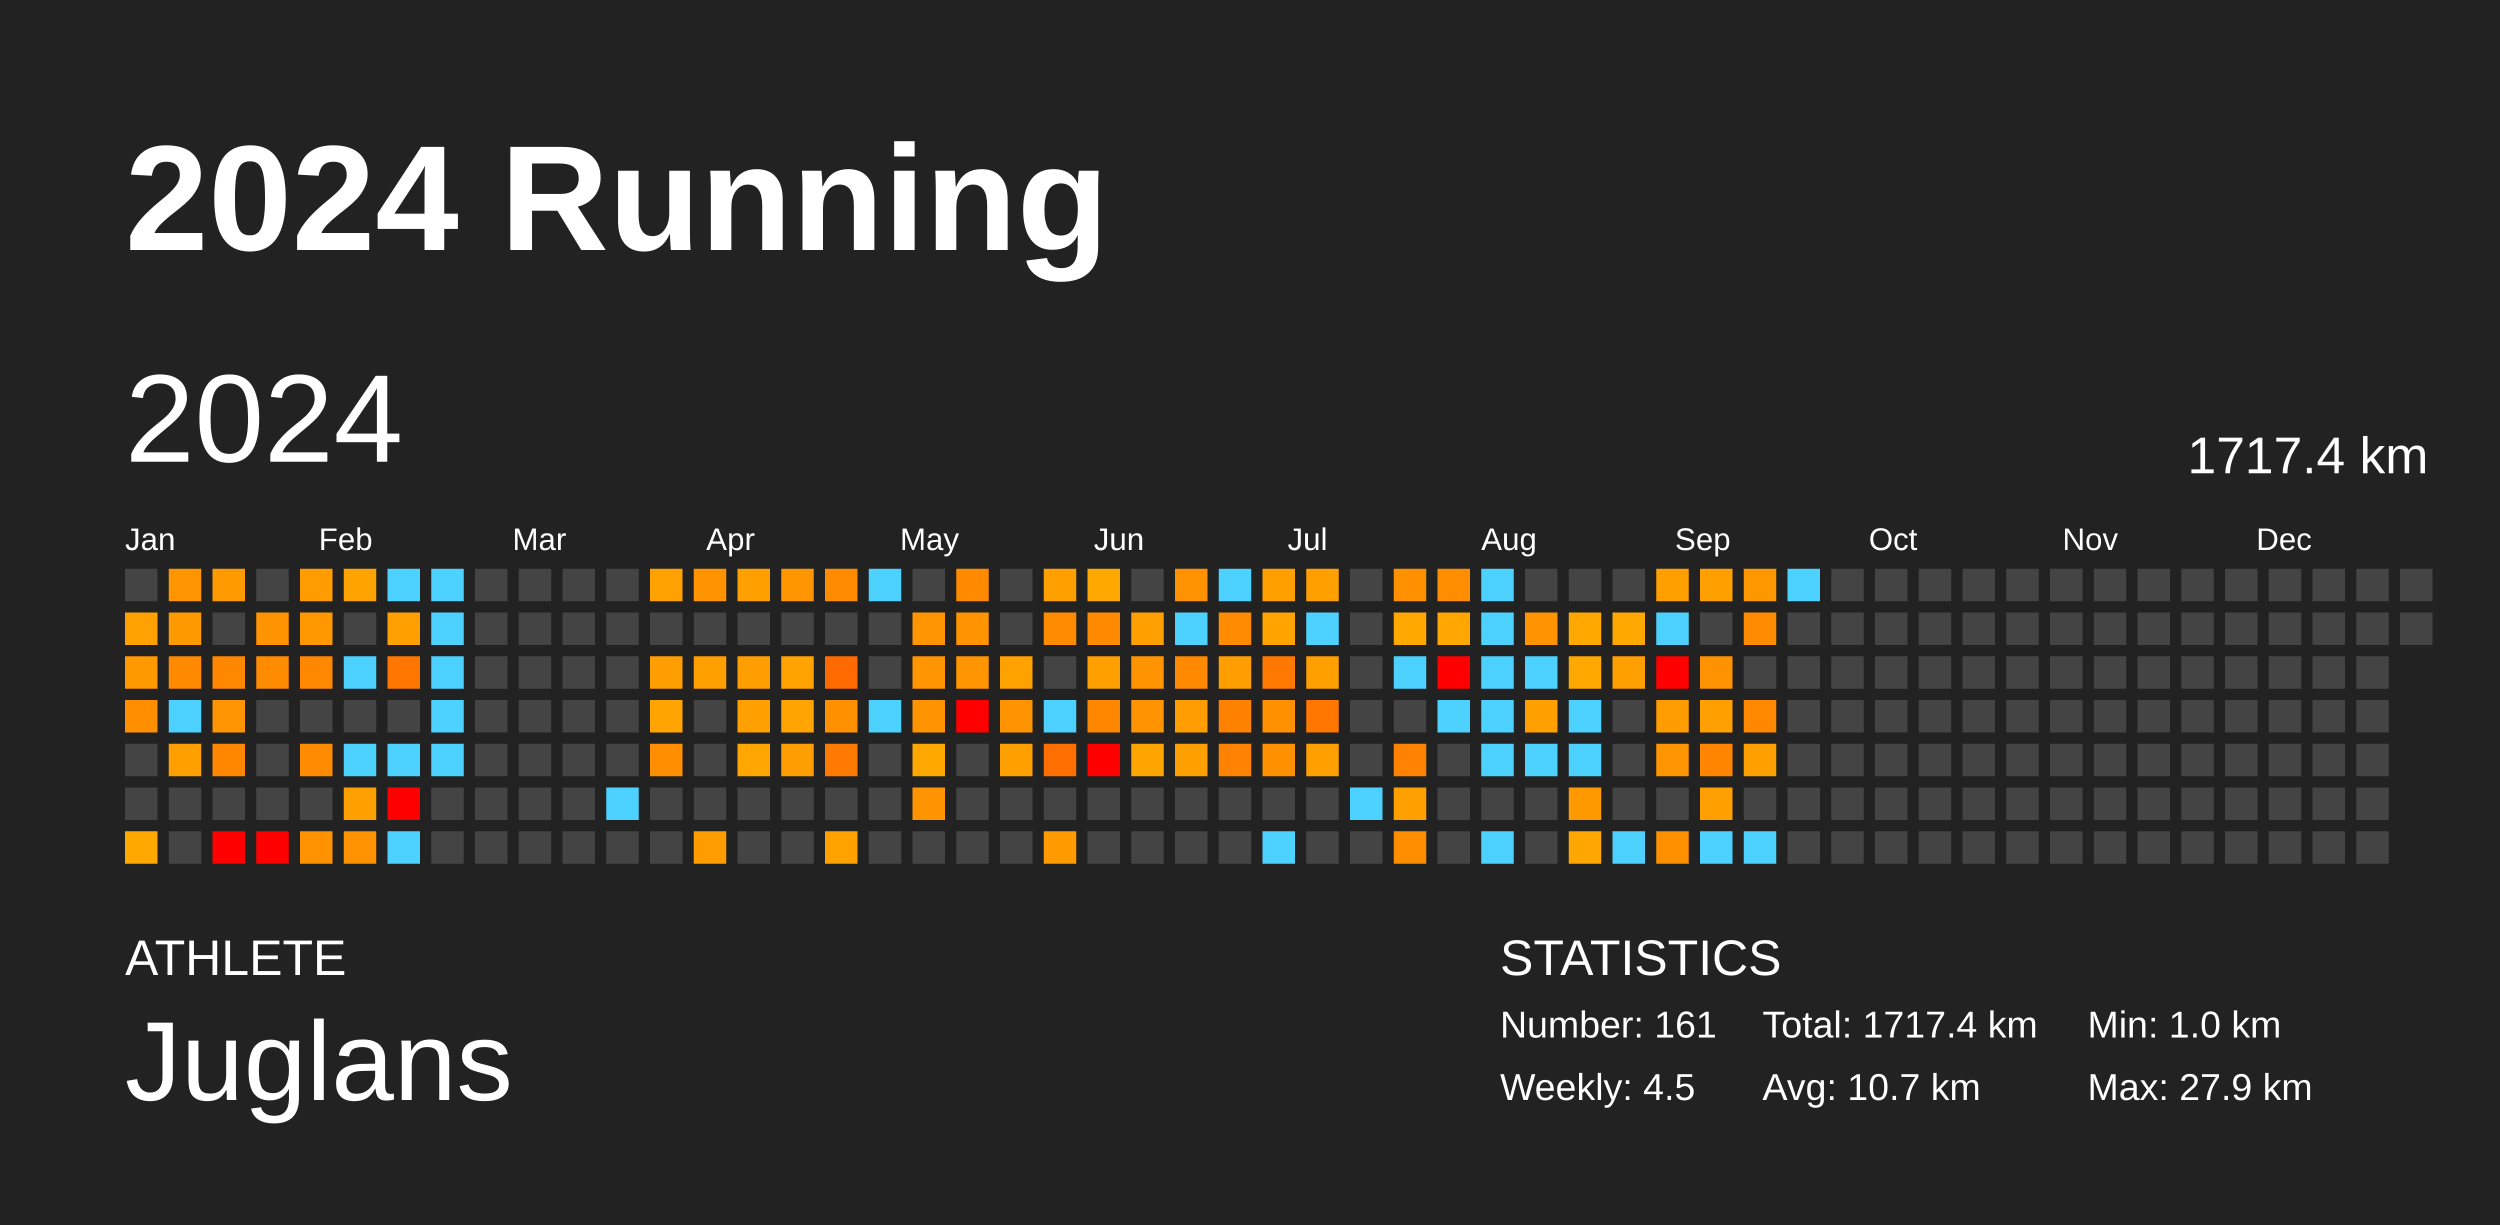
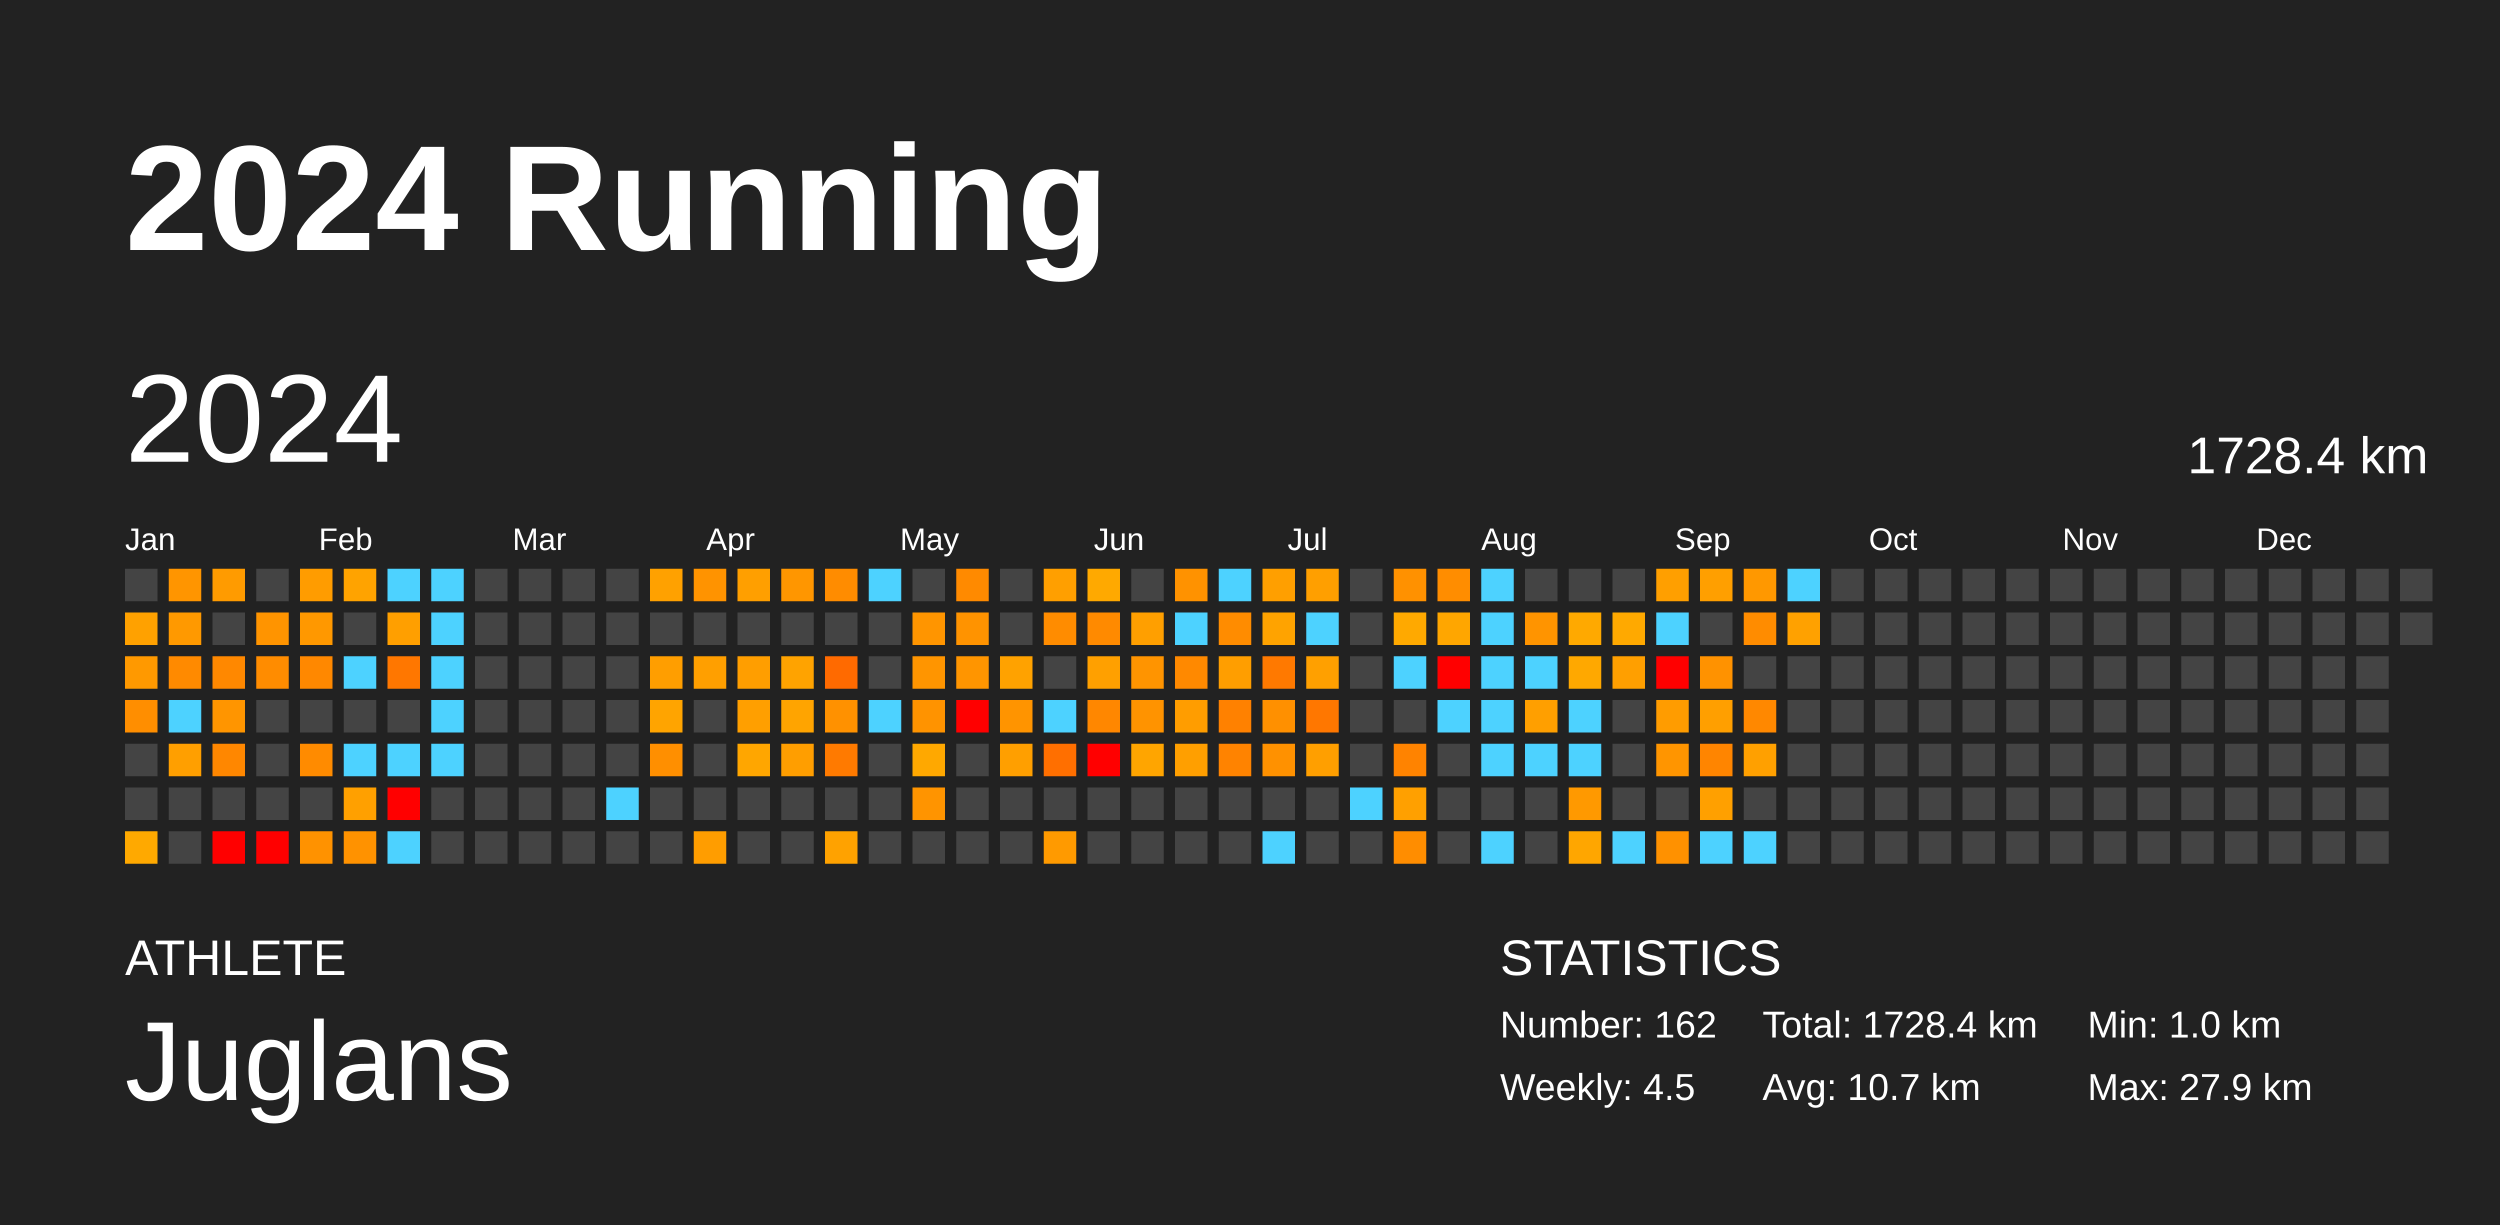
<svg xmlns="http://www.w3.org/2000/svg" baseProfile="full" height="98mm" version="1.1" viewBox="0,0,200,98" width="200mm">
  <defs />
  <rect fill="#222222" height="98" width="200" x="0" y="0" />
  <text fill="#FFFFFF" style="font-size:12px; font-family:Arial; font-weight:bold;" x="10" y="20">2024 Running</text>
  <text fill="#FFFFFF" style="font-size:4px; font-family:Arial" x="10" y="78">ATHLETE</text>
  <text fill="#FFFFFF" style="font-size:9px; font-family:Arial" x="10" y="88">Juglans</text>
  <text fill="#FFFFFF" style="font-size:4px; font-family:Arial" x="120" y="78">STATISTICS</text>
-   <text fill="#FFFFFF" style="font-size:3px; font-family:Arial" x="120" y="83">Number: 161</text>
+   <text fill="#FFFFFF" style="font-size:3px; font-family:Arial" x="120" y="83">Number: 162</text>
  <text fill="#FFFFFF" style="font-size:3px; font-family:Arial" x="120" y="88">Weekly: 4.5</text>
-   <text fill="#FFFFFF" style="font-size:3px; font-family:Arial" x="141" y="83">Total: 1717.4 km</text>
+   <text fill="#FFFFFF" style="font-size:3px; font-family:Arial" x="141" y="83">Total: 1728.4 km</text>
  <text fill="#FFFFFF" style="font-size:3px; font-family:Arial" x="141" y="88">Avg: 10.7 km</text>
  <text fill="#FFFFFF" style="font-size:3px; font-family:Arial" x="167" y="83">Min: 1.0 km</text>
  <text fill="#FFFFFF" style="font-size:3px; font-family:Arial" x="167" y="88">Max: 27.9 km</text>
  <text dominant-baseline="hanging" fill="#FFFFFF" style="font-size:10.0px; font-family:Arial;" x="10" y="30">2024</text>
-   <text dominant-baseline="hanging" fill="#FFFFFF" style="font-size:4.125px; font-family:Arial;" x="175" y="35">1717.4 km</text>
+   <text dominant-baseline="hanging" fill="#FFFFFF" style="font-size:4.125px; font-family:Arial;" x="175" y="35">1728.4 km</text>
  <text fill="#FFFFFF" style="font-size:2.5px; font-family:Arial" x="10.0" y="44">Jan</text>
  <text fill="#FFFFFF" style="font-size:2.5px; font-family:Arial" x="25.5" y="44">Feb</text>
  <text fill="#FFFFFF" style="font-size:2.5px; font-family:Arial" x="41.0" y="44">Mar</text>
  <text fill="#FFFFFF" style="font-size:2.5px; font-family:Arial" x="56.5" y="44">Apr</text>
  <text fill="#FFFFFF" style="font-size:2.5px; font-family:Arial" x="72.0" y="44">May</text>
  <text fill="#FFFFFF" style="font-size:2.5px; font-family:Arial" x="87.5" y="44">Jun</text>
  <text fill="#FFFFFF" style="font-size:2.5px; font-family:Arial" x="103.0" y="44">Jul</text>
  <text fill="#FFFFFF" style="font-size:2.5px; font-family:Arial" x="118.5" y="44">Aug</text>
  <text fill="#FFFFFF" style="font-size:2.5px; font-family:Arial" x="134.0" y="44">Sep</text>
  <text fill="#FFFFFF" style="font-size:2.5px; font-family:Arial" x="149.5" y="44">Oct</text>
  <text fill="#FFFFFF" style="font-size:2.5px; font-family:Arial" x="165.0" y="44">Nov</text>
  <text fill="#FFFFFF" style="font-size:2.5px; font-family:Arial" x="180.5" y="44">Dec</text>
  <rect fill="#444444" height="2.6" width="2.6" x="10.0" y="45.5" />
  <rect fill="#ffa100" height="2.6" width="2.6" x="10.0" y="49.0" />
  <rect fill="#ff9900" height="2.6" width="2.6" x="10.0" y="52.5" />
  <rect fill="#ff8e00" height="2.6" width="2.6" x="10.0" y="56.0" />
  <rect fill="#444444" height="2.6" width="2.6" x="10.0" y="59.5" />
  <rect fill="#444444" height="2.6" width="2.6" x="10.0" y="63.0" />
  <rect fill="#ffa900" height="2.6" width="2.6" x="10.0" y="66.5" />
  <rect fill="#ff9500" height="2.6" width="2.6" x="13.5" y="45.5" />
  <rect fill="#ff9900" height="2.6" width="2.6" x="13.5" y="49.0" />
  <rect fill="#ff8a00" height="2.6" width="2.6" x="13.5" y="52.5" />
  <rect fill="#4dd2ff" height="2.6" width="2.6" x="13.5" y="56.0" />
  <rect fill="#ff9f00" height="2.6" width="2.6" x="13.5" y="59.5" />
  <rect fill="#444444" height="2.6" width="2.6" x="13.5" y="63.0" />
  <rect fill="#444444" height="2.6" width="2.6" x="13.5" y="66.5" />
  <rect fill="#ff9b00" height="2.6" width="2.6" x="17.0" y="45.5" />
  <rect fill="#444444" height="2.6" width="2.6" x="17.0" y="49.0" />
  <rect fill="#ff8800" height="2.6" width="2.6" x="17.0" y="52.5" />
  <rect fill="#ff9500" height="2.6" width="2.6" x="17.0" y="56.0" />
  <rect fill="#ff8700" height="2.6" width="2.6" x="17.0" y="59.5" />
  <rect fill="#444444" height="2.6" width="2.6" x="17.0" y="63.0" />
  <rect fill="red" height="2.6" width="2.6" x="17.0" y="66.5" />
  <rect fill="#444444" height="2.6" width="2.6" x="20.5" y="45.5" />
  <rect fill="#ff9400" height="2.6" width="2.6" x="20.5" y="49.0" />
  <rect fill="#ff8c00" height="2.6" width="2.6" x="20.5" y="52.5" />
  <rect fill="#444444" height="2.6" width="2.6" x="20.5" y="56.0" />
  <rect fill="#444444" height="2.6" width="2.6" x="20.5" y="59.5" />
  <rect fill="#444444" height="2.6" width="2.6" x="20.5" y="63.0" />
  <rect fill="red" height="2.6" width="2.6" x="20.5" y="66.5" />
  <rect fill="#ff9c00" height="2.6" width="2.6" x="24.0" y="45.5" />
  <rect fill="#ff9800" height="2.6" width="2.6" x="24.0" y="49.0" />
  <rect fill="#ff8800" height="2.6" width="2.6" x="24.0" y="52.5" />
  <rect fill="#444444" height="2.6" width="2.6" x="24.0" y="56.0" />
  <rect fill="#ff8b00" height="2.6" width="2.6" x="24.0" y="59.5" />
  <rect fill="#444444" height="2.6" width="2.6" x="24.0" y="63.0" />
  <rect fill="#ff9200" height="2.6" width="2.6" x="24.0" y="66.5" />
  <rect fill="#ffa300" height="2.6" width="2.6" x="27.5" y="45.5" />
  <rect fill="#444444" height="2.6" width="2.6" x="27.5" y="49.0" />
  <rect fill="#4dd2ff" height="2.6" width="2.6" x="27.5" y="52.5" />
  <rect fill="#444444" height="2.6" width="2.6" x="27.5" y="56.0" />
  <rect fill="#4dd2ff" height="2.6" width="2.6" x="27.5" y="59.5" />
  <rect fill="#ffa000" height="2.6" width="2.6" x="27.5" y="63.0" />
  <rect fill="#ff9200" height="2.6" width="2.6" x="27.5" y="66.5" />
  <rect fill="#4dd2ff" height="2.6" width="2.6" x="31.0" y="45.5" />
  <rect fill="#ff9f00" height="2.6" width="2.6" x="31.0" y="49.0" />
  <rect fill="#ff7700" height="2.6" width="2.6" x="31.0" y="52.5" />
  <rect fill="#444444" height="2.6" width="2.6" x="31.0" y="56.0" />
  <rect fill="#4dd2ff" height="2.6" width="2.6" x="31.0" y="59.5" />
  <rect fill="red" height="2.6" width="2.6" x="31.0" y="63.0" />
  <rect fill="#4dd2ff" height="2.6" width="2.6" x="31.0" y="66.5" />
  <rect fill="#4dd2ff" height="2.6" width="2.6" x="34.5" y="45.5" />
  <rect fill="#4dd2ff" height="2.6" width="2.6" x="34.5" y="49.0" />
  <rect fill="#4dd2ff" height="2.6" width="2.6" x="34.5" y="52.5" />
  <rect fill="#4dd2ff" height="2.6" width="2.6" x="34.5" y="56.0" />
  <rect fill="#4dd2ff" height="2.6" width="2.6" x="34.5" y="59.5" />
  <rect fill="#444444" height="2.6" width="2.6" x="34.5" y="63.0" />
  <rect fill="#444444" height="2.6" width="2.6" x="34.5" y="66.5" />
  <rect fill="#444444" height="2.6" width="2.6" x="38.0" y="45.5" />
  <rect fill="#444444" height="2.6" width="2.6" x="38.0" y="49.0" />
  <rect fill="#444444" height="2.6" width="2.6" x="38.0" y="52.5" />
  <rect fill="#444444" height="2.6" width="2.6" x="38.0" y="56.0" />
  <rect fill="#444444" height="2.6" width="2.6" x="38.0" y="59.5" />
  <rect fill="#444444" height="2.6" width="2.6" x="38.0" y="63.0" />
  <rect fill="#444444" height="2.6" width="2.6" x="38.0" y="66.5" />
  <rect fill="#444444" height="2.6" width="2.6" x="41.5" y="45.5" />
  <rect fill="#444444" height="2.6" width="2.6" x="41.5" y="49.0" />
  <rect fill="#444444" height="2.6" width="2.6" x="41.5" y="52.5" />
  <rect fill="#444444" height="2.6" width="2.6" x="41.5" y="56.0" />
  <rect fill="#444444" height="2.6" width="2.6" x="41.5" y="59.5" />
  <rect fill="#444444" height="2.6" width="2.6" x="41.5" y="63.0" />
  <rect fill="#444444" height="2.6" width="2.6" x="41.5" y="66.5" />
  <rect fill="#444444" height="2.6" width="2.6" x="45.0" y="45.5" />
  <rect fill="#444444" height="2.6" width="2.6" x="45.0" y="49.0" />
  <rect fill="#444444" height="2.6" width="2.6" x="45.0" y="52.5" />
  <rect fill="#444444" height="2.6" width="2.6" x="45.0" y="56.0" />
  <rect fill="#444444" height="2.6" width="2.6" x="45.0" y="59.5" />
  <rect fill="#444444" height="2.6" width="2.6" x="45.0" y="63.0" />
  <rect fill="#444444" height="2.6" width="2.6" x="45.0" y="66.5" />
  <rect fill="#444444" height="2.6" width="2.6" x="48.5" y="45.5" />
  <rect fill="#444444" height="2.6" width="2.6" x="48.5" y="49.0" />
  <rect fill="#444444" height="2.6" width="2.6" x="48.5" y="52.5" />
  <rect fill="#444444" height="2.6" width="2.6" x="48.5" y="56.0" />
  <rect fill="#444444" height="2.6" width="2.6" x="48.5" y="59.5" />
  <rect fill="#4dd2ff" height="2.6" width="2.6" x="48.5" y="63.0" />
  <rect fill="#444444" height="2.6" width="2.6" x="48.5" y="66.5" />
  <rect fill="#ffa100" height="2.6" width="2.6" x="52.0" y="45.5" />
  <rect fill="#444444" height="2.6" width="2.6" x="52.0" y="49.0" />
  <rect fill="#ff9e00" height="2.6" width="2.6" x="52.0" y="52.5" />
  <rect fill="#ffa400" height="2.6" width="2.6" x="52.0" y="56.0" />
  <rect fill="#ff8f00" height="2.6" width="2.6" x="52.0" y="59.5" />
  <rect fill="#444444" height="2.6" width="2.6" x="52.0" y="63.0" />
  <rect fill="#444444" height="2.6" width="2.6" x="52.0" y="66.5" />
  <rect fill="#ff9300" height="2.6" width="2.6" x="55.5" y="45.5" />
  <rect fill="#444444" height="2.6" width="2.6" x="55.5" y="49.0" />
  <rect fill="#ff9f00" height="2.6" width="2.6" x="55.5" y="52.5" />
  <rect fill="#444444" height="2.6" width="2.6" x="55.5" y="56.0" />
  <rect fill="#444444" height="2.6" width="2.6" x="55.5" y="59.5" />
  <rect fill="#444444" height="2.6" width="2.6" x="55.5" y="63.0" />
  <rect fill="#ff9d00" height="2.6" width="2.6" x="55.5" y="66.5" />
  <rect fill="#ff9f00" height="2.6" width="2.6" x="59.0" y="45.5" />
  <rect fill="#444444" height="2.6" width="2.6" x="59.0" y="49.0" />
  <rect fill="#ff9e00" height="2.6" width="2.6" x="59.0" y="52.5" />
  <rect fill="#ff9f00" height="2.6" width="2.6" x="59.0" y="56.0" />
  <rect fill="#ffa600" height="2.6" width="2.6" x="59.0" y="59.5" />
  <rect fill="#444444" height="2.6" width="2.6" x="59.0" y="63.0" />
  <rect fill="#444444" height="2.6" width="2.6" x="59.0" y="66.5" />
  <rect fill="#ff9600" height="2.6" width="2.6" x="62.5" y="45.5" />
  <rect fill="#444444" height="2.6" width="2.6" x="62.5" y="49.0" />
  <rect fill="#ffa300" height="2.6" width="2.6" x="62.5" y="52.5" />
  <rect fill="#ffa400" height="2.6" width="2.6" x="62.5" y="56.0" />
  <rect fill="#ff9e00" height="2.6" width="2.6" x="62.5" y="59.5" />
  <rect fill="#444444" height="2.6" width="2.6" x="62.5" y="63.0" />
  <rect fill="#444444" height="2.6" width="2.6" x="62.5" y="66.5" />
  <rect fill="#ff8c00" height="2.6" width="2.6" x="66.0" y="45.5" />
  <rect fill="#444444" height="2.6" width="2.6" x="66.0" y="49.0" />
  <rect fill="#ff6a00" height="2.6" width="2.6" x="66.0" y="52.5" />
  <rect fill="#ff9100" height="2.6" width="2.6" x="66.0" y="56.0" />
  <rect fill="#ff7a00" height="2.6" width="2.6" x="66.0" y="59.5" />
  <rect fill="#444444" height="2.6" width="2.6" x="66.0" y="63.0" />
  <rect fill="#ffa200" height="2.6" width="2.6" x="66.0" y="66.5" />
  <rect fill="#4dd2ff" height="2.6" width="2.6" x="69.5" y="45.5" />
  <rect fill="#444444" height="2.6" width="2.6" x="69.5" y="49.0" />
  <rect fill="#444444" height="2.6" width="2.6" x="69.5" y="52.5" />
  <rect fill="#4dd2ff" height="2.6" width="2.6" x="69.5" y="56.0" />
  <rect fill="#444444" height="2.6" width="2.6" x="69.5" y="59.5" />
  <rect fill="#444444" height="2.6" width="2.6" x="69.5" y="63.0" />
  <rect fill="#444444" height="2.6" width="2.6" x="69.5" y="66.5" />
  <rect fill="#444444" height="2.6" width="2.6" x="73.0" y="45.5" />
  <rect fill="#ff9500" height="2.6" width="2.6" x="73.0" y="49.0" />
  <rect fill="#ff9500" height="2.6" width="2.6" x="73.0" y="52.5" />
  <rect fill="#ff9300" height="2.6" width="2.6" x="73.0" y="56.0" />
  <rect fill="#ffa800" height="2.6" width="2.6" x="73.0" y="59.5" />
  <rect fill="#ff9400" height="2.6" width="2.6" x="73.0" y="63.0" />
  <rect fill="#444444" height="2.6" width="2.6" x="73.0" y="66.5" />
  <rect fill="#ff8a00" height="2.6" width="2.6" x="76.5" y="45.5" />
  <rect fill="#ff9300" height="2.6" width="2.6" x="76.5" y="49.0" />
  <rect fill="#ff9500" height="2.6" width="2.6" x="76.5" y="52.5" />
  <rect fill="red" height="2.6" width="2.6" x="76.5" y="56.0" />
  <rect fill="#444444" height="2.6" width="2.6" x="76.5" y="59.5" />
  <rect fill="#444444" height="2.6" width="2.6" x="76.5" y="63.0" />
  <rect fill="#444444" height="2.6" width="2.6" x="76.5" y="66.5" />
  <rect fill="#444444" height="2.6" width="2.6" x="80.0" y="45.5" />
  <rect fill="#444444" height="2.6" width="2.6" x="80.0" y="49.0" />
  <rect fill="#ffa200" height="2.6" width="2.6" x="80.0" y="52.5" />
  <rect fill="#ff9400" height="2.6" width="2.6" x="80.0" y="56.0" />
  <rect fill="#ff9f00" height="2.6" width="2.6" x="80.0" y="59.5" />
  <rect fill="#444444" height="2.6" width="2.6" x="80.0" y="63.0" />
  <rect fill="#444444" height="2.6" width="2.6" x="80.0" y="66.5" />
  <rect fill="#ff9f00" height="2.6" width="2.6" x="83.5" y="45.5" />
  <rect fill="#ff8c00" height="2.6" width="2.6" x="83.5" y="49.0" />
  <rect fill="#444444" height="2.6" width="2.6" x="83.5" y="52.5" />
  <rect fill="#4dd2ff" height="2.6" width="2.6" x="83.5" y="56.0" />
  <rect fill="#ff6f00" height="2.6" width="2.6" x="83.5" y="59.5" />
  <rect fill="#444444" height="2.6" width="2.6" x="83.5" y="63.0" />
  <rect fill="#ff9a00" height="2.6" width="2.6" x="83.5" y="66.5" />
  <rect fill="#ffa900" height="2.6" width="2.6" x="87.0" y="45.5" />
  <rect fill="#ff8a00" height="2.6" width="2.6" x="87.0" y="49.0" />
  <rect fill="#ffa000" height="2.6" width="2.6" x="87.0" y="52.5" />
  <rect fill="#ff8700" height="2.6" width="2.6" x="87.0" y="56.0" />
  <rect fill="red" height="2.6" width="2.6" x="87.0" y="59.5" />
  <rect fill="#444444" height="2.6" width="2.6" x="87.0" y="63.0" />
  <rect fill="#444444" height="2.6" width="2.6" x="87.0" y="66.5" />
  <rect fill="#444444" height="2.6" width="2.6" x="90.5" y="45.5" />
  <rect fill="#ff9f00" height="2.6" width="2.6" x="90.5" y="49.0" />
  <rect fill="#ff9400" height="2.6" width="2.6" x="90.5" y="52.5" />
  <rect fill="#ff9300" height="2.6" width="2.6" x="90.5" y="56.0" />
  <rect fill="#ffa500" height="2.6" width="2.6" x="90.5" y="59.5" />
  <rect fill="#444444" height="2.6" width="2.6" x="90.5" y="63.0" />
  <rect fill="#444444" height="2.6" width="2.6" x="90.5" y="66.5" />
  <rect fill="#ff9200" height="2.6" width="2.6" x="94.0" y="45.5" />
  <rect fill="#4dd2ff" height="2.6" width="2.6" x="94.0" y="49.0" />
  <rect fill="#ff8900" height="2.6" width="2.6" x="94.0" y="52.5" />
  <rect fill="#ff9d00" height="2.6" width="2.6" x="94.0" y="56.0" />
  <rect fill="#ff9f00" height="2.6" width="2.6" x="94.0" y="59.5" />
  <rect fill="#444444" height="2.6" width="2.6" x="94.0" y="63.0" />
  <rect fill="#444444" height="2.6" width="2.6" x="94.0" y="66.5" />
  <rect fill="#4dd2ff" height="2.6" width="2.6" x="97.5" y="45.5" />
  <rect fill="#ff8c00" height="2.6" width="2.6" x="97.5" y="49.0" />
  <rect fill="#ff9e00" height="2.6" width="2.6" x="97.5" y="52.5" />
  <rect fill="#ff8100" height="2.6" width="2.6" x="97.5" y="56.0" />
  <rect fill="#ff8300" height="2.6" width="2.6" x="97.5" y="59.5" />
  <rect fill="#444444" height="2.6" width="2.6" x="97.5" y="63.0" />
  <rect fill="#444444" height="2.6" width="2.6" x="97.5" y="66.5" />
  <rect fill="#ff9f00" height="2.6" width="2.6" x="101.0" y="45.5" />
  <rect fill="#ffa300" height="2.6" width="2.6" x="101.0" y="49.0" />
  <rect fill="#ff7900" height="2.6" width="2.6" x="101.0" y="52.5" />
  <rect fill="#ff9000" height="2.6" width="2.6" x="101.0" y="56.0" />
  <rect fill="#ff9100" height="2.6" width="2.6" x="101.0" y="59.5" />
  <rect fill="#444444" height="2.6" width="2.6" x="101.0" y="63.0" />
  <rect fill="#4dd2ff" height="2.6" width="2.6" x="101.0" y="66.5" />
  <rect fill="#ff9f00" height="2.6" width="2.6" x="104.5" y="45.5" />
  <rect fill="#4dd2ff" height="2.6" width="2.6" x="104.5" y="49.0" />
  <rect fill="#ffa000" height="2.6" width="2.6" x="104.5" y="52.5" />
  <rect fill="#ff7700" height="2.6" width="2.6" x="104.5" y="56.0" />
  <rect fill="#ff9f00" height="2.6" width="2.6" x="104.5" y="59.5" />
  <rect fill="#444444" height="2.6" width="2.6" x="104.5" y="63.0" />
  <rect fill="#444444" height="2.6" width="2.6" x="104.5" y="66.5" />
  <rect fill="#444444" height="2.6" width="2.6" x="108.0" y="45.5" />
  <rect fill="#444444" height="2.6" width="2.6" x="108.0" y="49.0" />
  <rect fill="#444444" height="2.6" width="2.6" x="108.0" y="52.5" />
  <rect fill="#444444" height="2.6" width="2.6" x="108.0" y="56.0" />
  <rect fill="#444444" height="2.6" width="2.6" x="108.0" y="59.5" />
  <rect fill="#4dd2ff" height="2.6" width="2.6" x="108.0" y="63.0" />
  <rect fill="#444444" height="2.6" width="2.6" x="108.0" y="66.5" />
  <rect fill="#ff9100" height="2.6" width="2.6" x="111.5" y="45.5" />
  <rect fill="#ffa900" height="2.6" width="2.6" x="111.5" y="49.0" />
  <rect fill="#4dd2ff" height="2.6" width="2.6" x="111.5" y="52.5" />
  <rect fill="#444444" height="2.6" width="2.6" x="111.5" y="56.0" />
  <rect fill="#ff8300" height="2.6" width="2.6" x="111.5" y="59.5" />
  <rect fill="#ffa000" height="2.6" width="2.6" x="111.5" y="63.0" />
  <rect fill="#ff8d00" height="2.6" width="2.6" x="111.5" y="66.5" />
  <rect fill="#ff8d00" height="2.6" width="2.6" x="115.0" y="45.5" />
  <rect fill="#ffa600" height="2.6" width="2.6" x="115.0" y="49.0" />
  <rect fill="red" height="2.6" width="2.6" x="115.0" y="52.5" />
  <rect fill="#4dd2ff" height="2.6" width="2.6" x="115.0" y="56.0" />
  <rect fill="#444444" height="2.6" width="2.6" x="115.0" y="59.5" />
  <rect fill="#444444" height="2.6" width="2.6" x="115.0" y="63.0" />
  <rect fill="#444444" height="2.6" width="2.6" x="115.0" y="66.5" />
  <rect fill="#4dd2ff" height="2.6" width="2.6" x="118.5" y="45.5" />
  <rect fill="#4dd2ff" height="2.6" width="2.6" x="118.5" y="49.0" />
  <rect fill="#4dd2ff" height="2.6" width="2.6" x="118.5" y="52.5" />
  <rect fill="#4dd2ff" height="2.6" width="2.6" x="118.5" y="56.0" />
  <rect fill="#4dd2ff" height="2.6" width="2.6" x="118.5" y="59.5" />
  <rect fill="#444444" height="2.6" width="2.6" x="118.5" y="63.0" />
  <rect fill="#4dd2ff" height="2.6" width="2.6" x="118.5" y="66.5" />
  <rect fill="#444444" height="2.6" width="2.6" x="122.0" y="45.5" />
  <rect fill="#ff9400" height="2.6" width="2.6" x="122.0" y="49.0" />
  <rect fill="#4dd2ff" height="2.6" width="2.6" x="122.0" y="52.5" />
  <rect fill="#ff9f00" height="2.6" width="2.6" x="122.0" y="56.0" />
  <rect fill="#4dd2ff" height="2.6" width="2.6" x="122.0" y="59.5" />
  <rect fill="#444444" height="2.6" width="2.6" x="122.0" y="63.0" />
  <rect fill="#444444" height="2.6" width="2.6" x="122.0" y="66.5" />
  <rect fill="#444444" height="2.6" width="2.6" x="125.5" y="45.5" />
  <rect fill="#ffa900" height="2.6" width="2.6" x="125.5" y="49.0" />
  <rect fill="#ffa800" height="2.6" width="2.6" x="125.5" y="52.5" />
  <rect fill="#4dd2ff" height="2.6" width="2.6" x="125.5" y="56.0" />
  <rect fill="#4dd2ff" height="2.6" width="2.6" x="125.5" y="59.5" />
  <rect fill="#ff9900" height="2.6" width="2.6" x="125.5" y="63.0" />
  <rect fill="#ffa600" height="2.6" width="2.6" x="125.5" y="66.5" />
  <rect fill="#444444" height="2.6" width="2.6" x="129.0" y="45.5" />
  <rect fill="#ffa900" height="2.6" width="2.6" x="129.0" y="49.0" />
  <rect fill="#ff9f00" height="2.6" width="2.6" x="129.0" y="52.5" />
  <rect fill="#444444" height="2.6" width="2.6" x="129.0" y="56.0" />
  <rect fill="#444444" height="2.6" width="2.6" x="129.0" y="59.5" />
  <rect fill="#444444" height="2.6" width="2.6" x="129.0" y="63.0" />
  <rect fill="#4dd2ff" height="2.6" width="2.6" x="129.0" y="66.5" />
  <rect fill="#ff9f00" height="2.6" width="2.6" x="132.5" y="45.5" />
  <rect fill="#4dd2ff" height="2.6" width="2.6" x="132.5" y="49.0" />
  <rect fill="red" height="2.6" width="2.6" x="132.5" y="52.5" />
  <rect fill="#ff9c00" height="2.6" width="2.6" x="132.5" y="56.0" />
  <rect fill="#ff9500" height="2.6" width="2.6" x="132.5" y="59.5" />
  <rect fill="#444444" height="2.6" width="2.6" x="132.5" y="63.0" />
  <rect fill="#ff9100" height="2.6" width="2.6" x="132.5" y="66.5" />
  <rect fill="#ff9f00" height="2.6" width="2.6" x="136.0" y="45.5" />
  <rect fill="#444444" height="2.6" width="2.6" x="136.0" y="49.0" />
  <rect fill="#ff9200" height="2.6" width="2.6" x="136.0" y="52.5" />
  <rect fill="#ff9f00" height="2.6" width="2.6" x="136.0" y="56.0" />
  <rect fill="#ff8500" height="2.6" width="2.6" x="136.0" y="59.5" />
  <rect fill="#ffa000" height="2.6" width="2.6" x="136.0" y="63.0" />
  <rect fill="#4dd2ff" height="2.6" width="2.6" x="136.0" y="66.5" />
  <rect fill="#ff9800" height="2.6" width="2.6" x="139.5" y="45.5" />
  <rect fill="#ff8c00" height="2.6" width="2.6" x="139.5" y="49.0" />
  <rect fill="#444444" height="2.6" width="2.6" x="139.5" y="52.5" />
  <rect fill="#ff8800" height="2.6" width="2.6" x="139.5" y="56.0" />
  <rect fill="#ffa000" height="2.6" width="2.6" x="139.5" y="59.5" />
  <rect fill="#444444" height="2.6" width="2.6" x="139.5" y="63.0" />
  <rect fill="#4dd2ff" height="2.6" width="2.6" x="139.5" y="66.5" />
  <rect fill="#4dd2ff" height="2.6" width="2.6" x="143.0" y="45.5" />
-   <rect fill="#444444" height="2.6" width="2.6" x="143.0" y="49.0" />
+   <rect fill="#ffa100" height="2.6" width="2.6" x="143.0" y="49.0" />
  <rect fill="#444444" height="2.6" width="2.6" x="143.0" y="52.5" />
  <rect fill="#444444" height="2.6" width="2.6" x="143.0" y="56.0" />
  <rect fill="#444444" height="2.6" width="2.6" x="143.0" y="59.5" />
  <rect fill="#444444" height="2.6" width="2.6" x="143.0" y="63.0" />
  <rect fill="#444444" height="2.6" width="2.6" x="143.0" y="66.5" />
  <rect fill="#444444" height="2.6" width="2.6" x="146.5" y="45.5" />
  <rect fill="#444444" height="2.6" width="2.6" x="146.5" y="49.0" />
  <rect fill="#444444" height="2.6" width="2.6" x="146.5" y="52.5" />
  <rect fill="#444444" height="2.6" width="2.6" x="146.5" y="56.0" />
  <rect fill="#444444" height="2.6" width="2.6" x="146.5" y="59.5" />
  <rect fill="#444444" height="2.6" width="2.6" x="146.5" y="63.0" />
  <rect fill="#444444" height="2.6" width="2.6" x="146.5" y="66.5" />
  <rect fill="#444444" height="2.6" width="2.6" x="150.0" y="45.5" />
  <rect fill="#444444" height="2.6" width="2.6" x="150.0" y="49.0" />
  <rect fill="#444444" height="2.6" width="2.6" x="150.0" y="52.5" />
  <rect fill="#444444" height="2.6" width="2.6" x="150.0" y="56.0" />
  <rect fill="#444444" height="2.6" width="2.6" x="150.0" y="59.5" />
  <rect fill="#444444" height="2.6" width="2.6" x="150.0" y="63.0" />
  <rect fill="#444444" height="2.6" width="2.6" x="150.0" y="66.5" />
  <rect fill="#444444" height="2.6" width="2.6" x="153.5" y="45.5" />
  <rect fill="#444444" height="2.6" width="2.6" x="153.5" y="49.0" />
  <rect fill="#444444" height="2.6" width="2.6" x="153.5" y="52.5" />
  <rect fill="#444444" height="2.6" width="2.6" x="153.5" y="56.0" />
  <rect fill="#444444" height="2.6" width="2.6" x="153.5" y="59.5" />
  <rect fill="#444444" height="2.6" width="2.6" x="153.5" y="63.0" />
  <rect fill="#444444" height="2.6" width="2.6" x="153.5" y="66.5" />
  <rect fill="#444444" height="2.6" width="2.6" x="157.0" y="45.5" />
  <rect fill="#444444" height="2.6" width="2.6" x="157.0" y="49.0" />
  <rect fill="#444444" height="2.6" width="2.6" x="157.0" y="52.5" />
  <rect fill="#444444" height="2.6" width="2.6" x="157.0" y="56.0" />
  <rect fill="#444444" height="2.6" width="2.6" x="157.0" y="59.5" />
  <rect fill="#444444" height="2.6" width="2.6" x="157.0" y="63.0" />
  <rect fill="#444444" height="2.6" width="2.6" x="157.0" y="66.5" />
  <rect fill="#444444" height="2.6" width="2.6" x="160.5" y="45.5" />
  <rect fill="#444444" height="2.6" width="2.6" x="160.5" y="49.0" />
  <rect fill="#444444" height="2.6" width="2.6" x="160.5" y="52.5" />
  <rect fill="#444444" height="2.6" width="2.6" x="160.5" y="56.0" />
  <rect fill="#444444" height="2.6" width="2.6" x="160.5" y="59.5" />
  <rect fill="#444444" height="2.6" width="2.6" x="160.5" y="63.0" />
  <rect fill="#444444" height="2.6" width="2.6" x="160.5" y="66.5" />
  <rect fill="#444444" height="2.6" width="2.6" x="164.0" y="45.5" />
  <rect fill="#444444" height="2.6" width="2.6" x="164.0" y="49.0" />
  <rect fill="#444444" height="2.6" width="2.6" x="164.0" y="52.5" />
  <rect fill="#444444" height="2.6" width="2.6" x="164.0" y="56.0" />
  <rect fill="#444444" height="2.6" width="2.6" x="164.0" y="59.5" />
  <rect fill="#444444" height="2.6" width="2.6" x="164.0" y="63.0" />
  <rect fill="#444444" height="2.6" width="2.6" x="164.0" y="66.5" />
  <rect fill="#444444" height="2.6" width="2.6" x="167.5" y="45.5" />
  <rect fill="#444444" height="2.6" width="2.6" x="167.5" y="49.0" />
  <rect fill="#444444" height="2.6" width="2.6" x="167.5" y="52.5" />
  <rect fill="#444444" height="2.6" width="2.6" x="167.5" y="56.0" />
  <rect fill="#444444" height="2.6" width="2.6" x="167.5" y="59.5" />
  <rect fill="#444444" height="2.6" width="2.6" x="167.5" y="63.0" />
  <rect fill="#444444" height="2.6" width="2.6" x="167.5" y="66.5" />
  <rect fill="#444444" height="2.6" width="2.6" x="171.0" y="45.5" />
  <rect fill="#444444" height="2.6" width="2.6" x="171.0" y="49.0" />
  <rect fill="#444444" height="2.6" width="2.6" x="171.0" y="52.5" />
  <rect fill="#444444" height="2.6" width="2.6" x="171.0" y="56.0" />
  <rect fill="#444444" height="2.6" width="2.6" x="171.0" y="59.5" />
  <rect fill="#444444" height="2.6" width="2.6" x="171.0" y="63.0" />
  <rect fill="#444444" height="2.6" width="2.6" x="171.0" y="66.5" />
  <rect fill="#444444" height="2.6" width="2.6" x="174.5" y="45.5" />
  <rect fill="#444444" height="2.6" width="2.6" x="174.5" y="49.0" />
  <rect fill="#444444" height="2.6" width="2.6" x="174.5" y="52.5" />
  <rect fill="#444444" height="2.6" width="2.6" x="174.5" y="56.0" />
  <rect fill="#444444" height="2.6" width="2.6" x="174.5" y="59.5" />
  <rect fill="#444444" height="2.6" width="2.6" x="174.5" y="63.0" />
  <rect fill="#444444" height="2.6" width="2.6" x="174.5" y="66.5" />
  <rect fill="#444444" height="2.6" width="2.6" x="178.0" y="45.5" />
  <rect fill="#444444" height="2.6" width="2.6" x="178.0" y="49.0" />
  <rect fill="#444444" height="2.6" width="2.6" x="178.0" y="52.5" />
  <rect fill="#444444" height="2.6" width="2.6" x="178.0" y="56.0" />
  <rect fill="#444444" height="2.6" width="2.6" x="178.0" y="59.5" />
  <rect fill="#444444" height="2.6" width="2.6" x="178.0" y="63.0" />
  <rect fill="#444444" height="2.6" width="2.6" x="178.0" y="66.5" />
  <rect fill="#444444" height="2.6" width="2.6" x="181.5" y="45.5" />
  <rect fill="#444444" height="2.6" width="2.6" x="181.5" y="49.0" />
  <rect fill="#444444" height="2.6" width="2.6" x="181.5" y="52.5" />
  <rect fill="#444444" height="2.6" width="2.6" x="181.5" y="56.0" />
  <rect fill="#444444" height="2.6" width="2.6" x="181.5" y="59.5" />
  <rect fill="#444444" height="2.6" width="2.6" x="181.5" y="63.0" />
  <rect fill="#444444" height="2.6" width="2.6" x="181.5" y="66.5" />
  <rect fill="#444444" height="2.6" width="2.6" x="185.0" y="45.5" />
  <rect fill="#444444" height="2.6" width="2.6" x="185.0" y="49.0" />
  <rect fill="#444444" height="2.6" width="2.6" x="185.0" y="52.5" />
  <rect fill="#444444" height="2.6" width="2.6" x="185.0" y="56.0" />
  <rect fill="#444444" height="2.6" width="2.6" x="185.0" y="59.5" />
  <rect fill="#444444" height="2.6" width="2.6" x="185.0" y="63.0" />
  <rect fill="#444444" height="2.6" width="2.6" x="185.0" y="66.5" />
  <rect fill="#444444" height="2.6" width="2.6" x="188.5" y="45.5" />
  <rect fill="#444444" height="2.6" width="2.6" x="188.5" y="49.0" />
  <rect fill="#444444" height="2.6" width="2.6" x="188.5" y="52.5" />
  <rect fill="#444444" height="2.6" width="2.6" x="188.5" y="56.0" />
  <rect fill="#444444" height="2.6" width="2.6" x="188.5" y="59.5" />
  <rect fill="#444444" height="2.6" width="2.6" x="188.5" y="63.0" />
  <rect fill="#444444" height="2.6" width="2.6" x="188.5" y="66.5" />
  <rect fill="#444444" height="2.6" width="2.6" x="192.0" y="45.5" />
  <rect fill="#444444" height="2.6" width="2.6" x="192.0" y="49.0" />
</svg>
